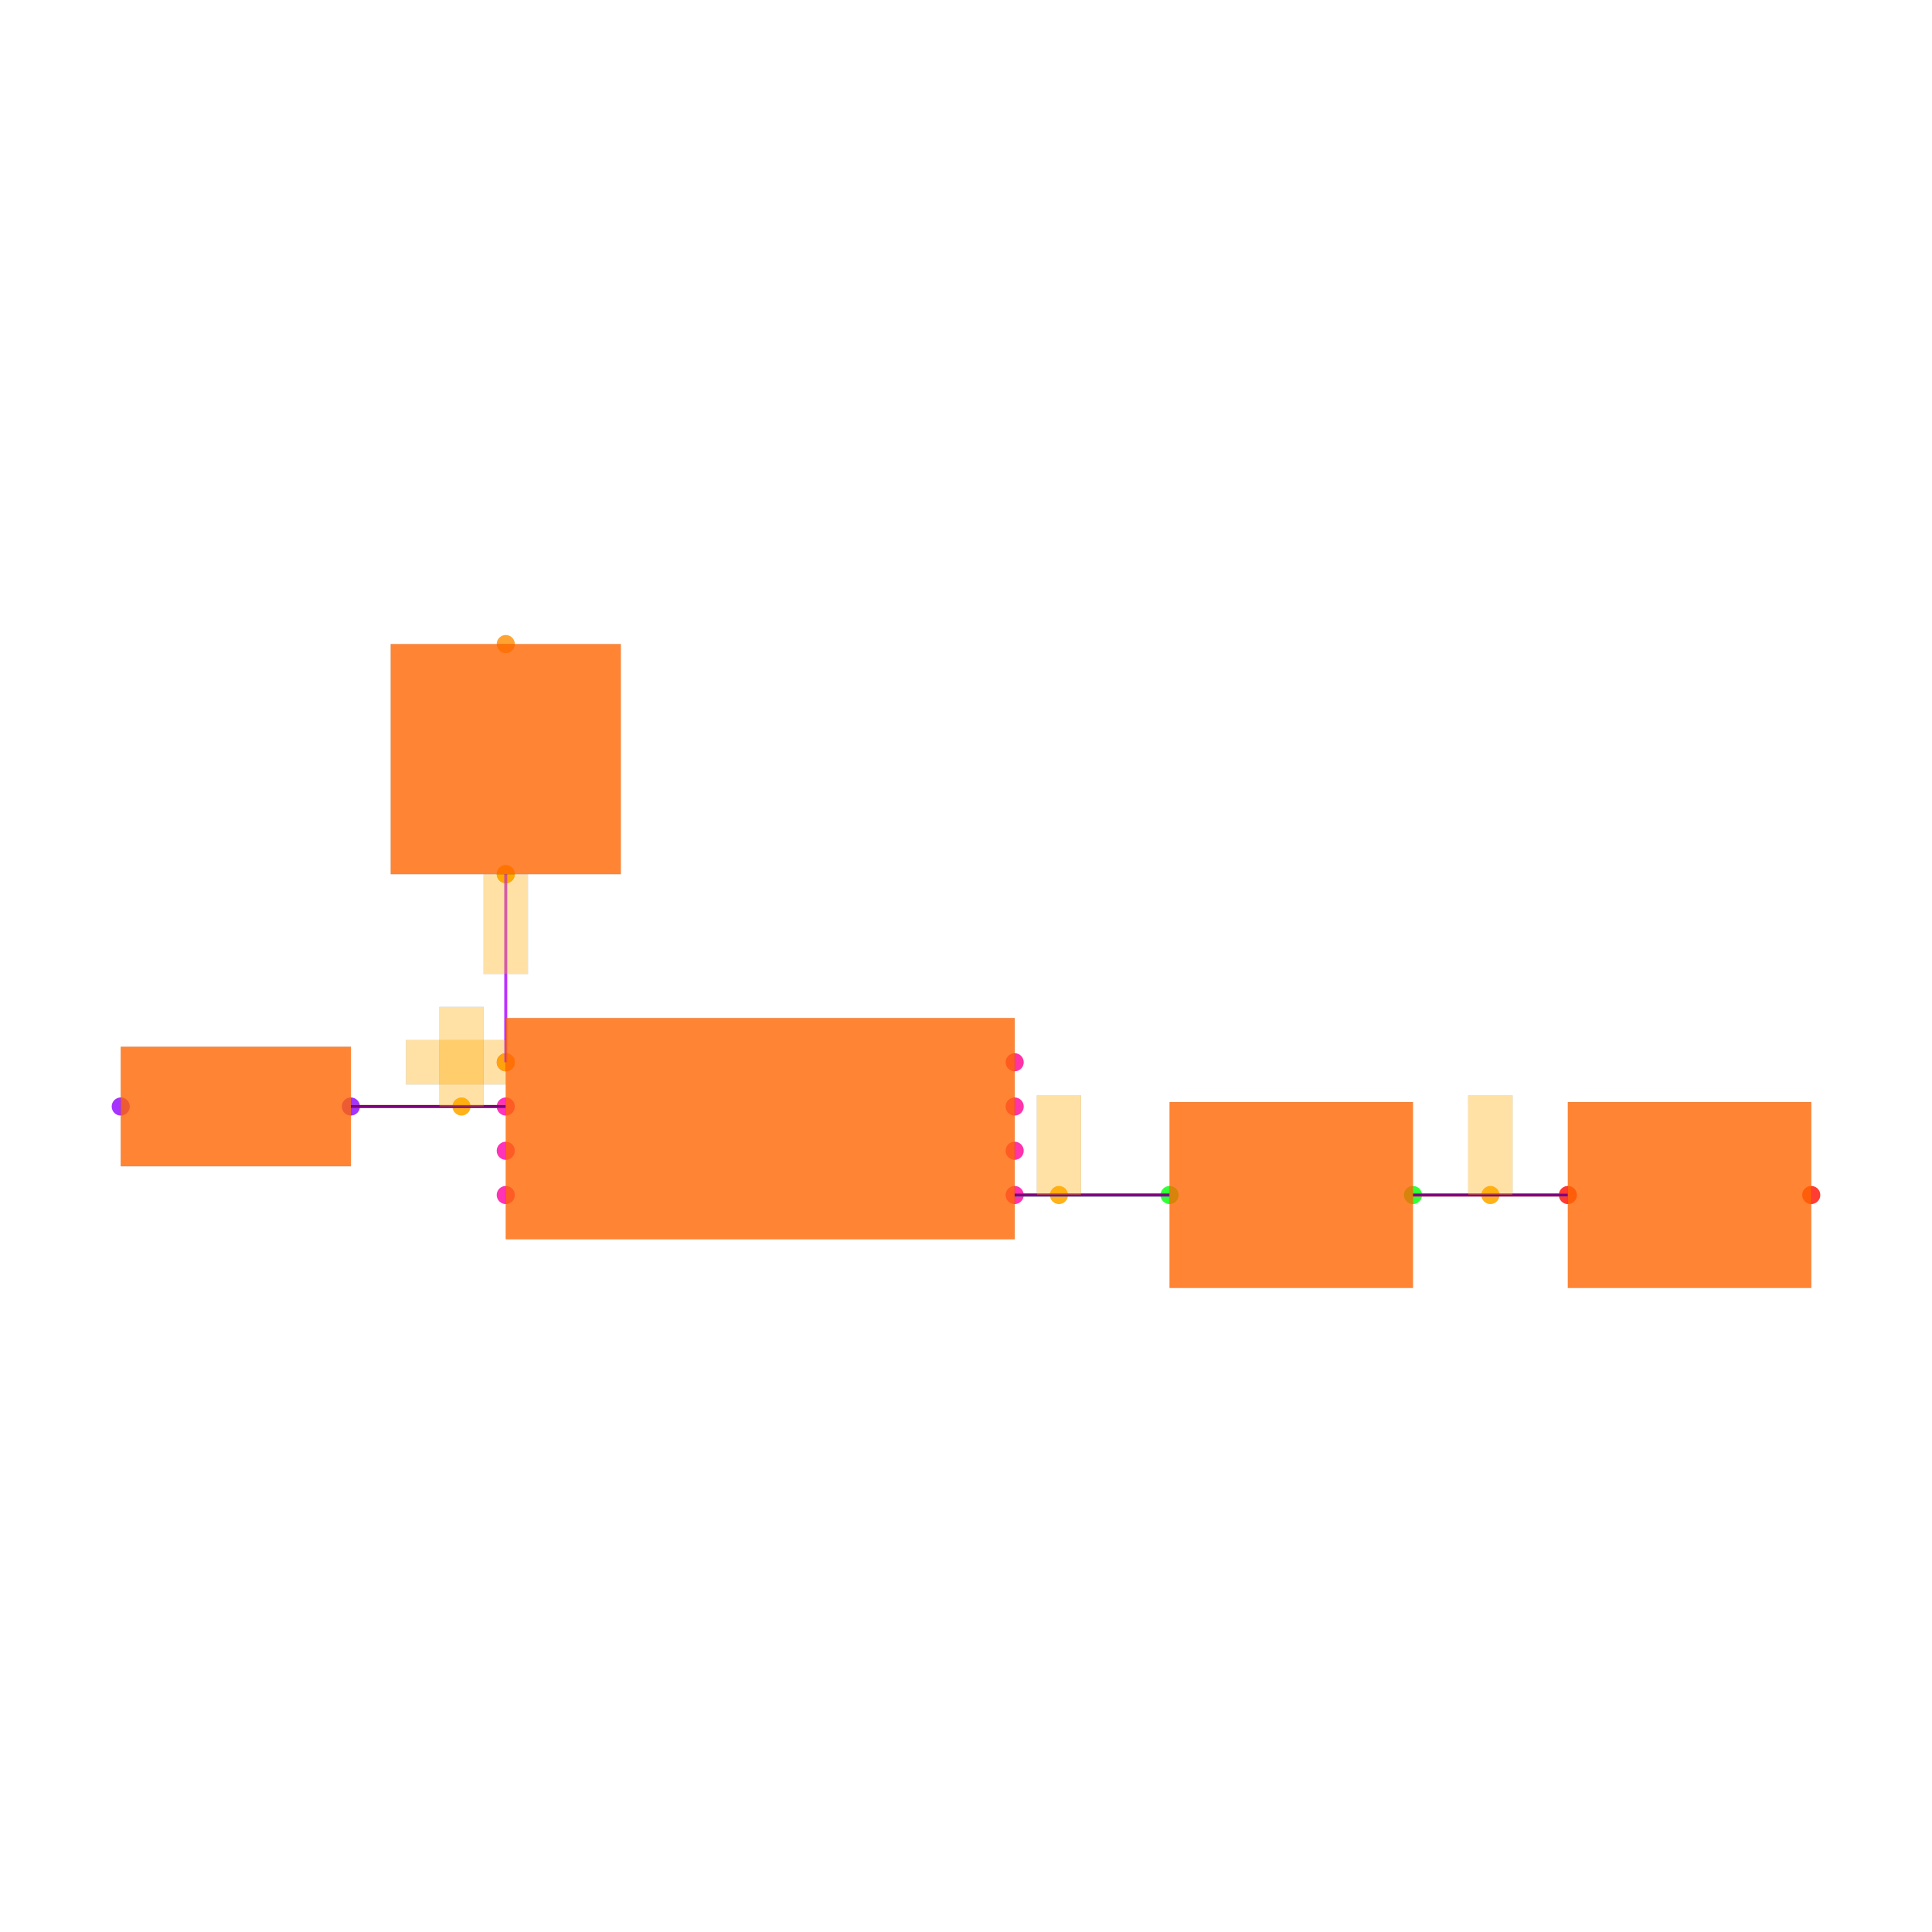
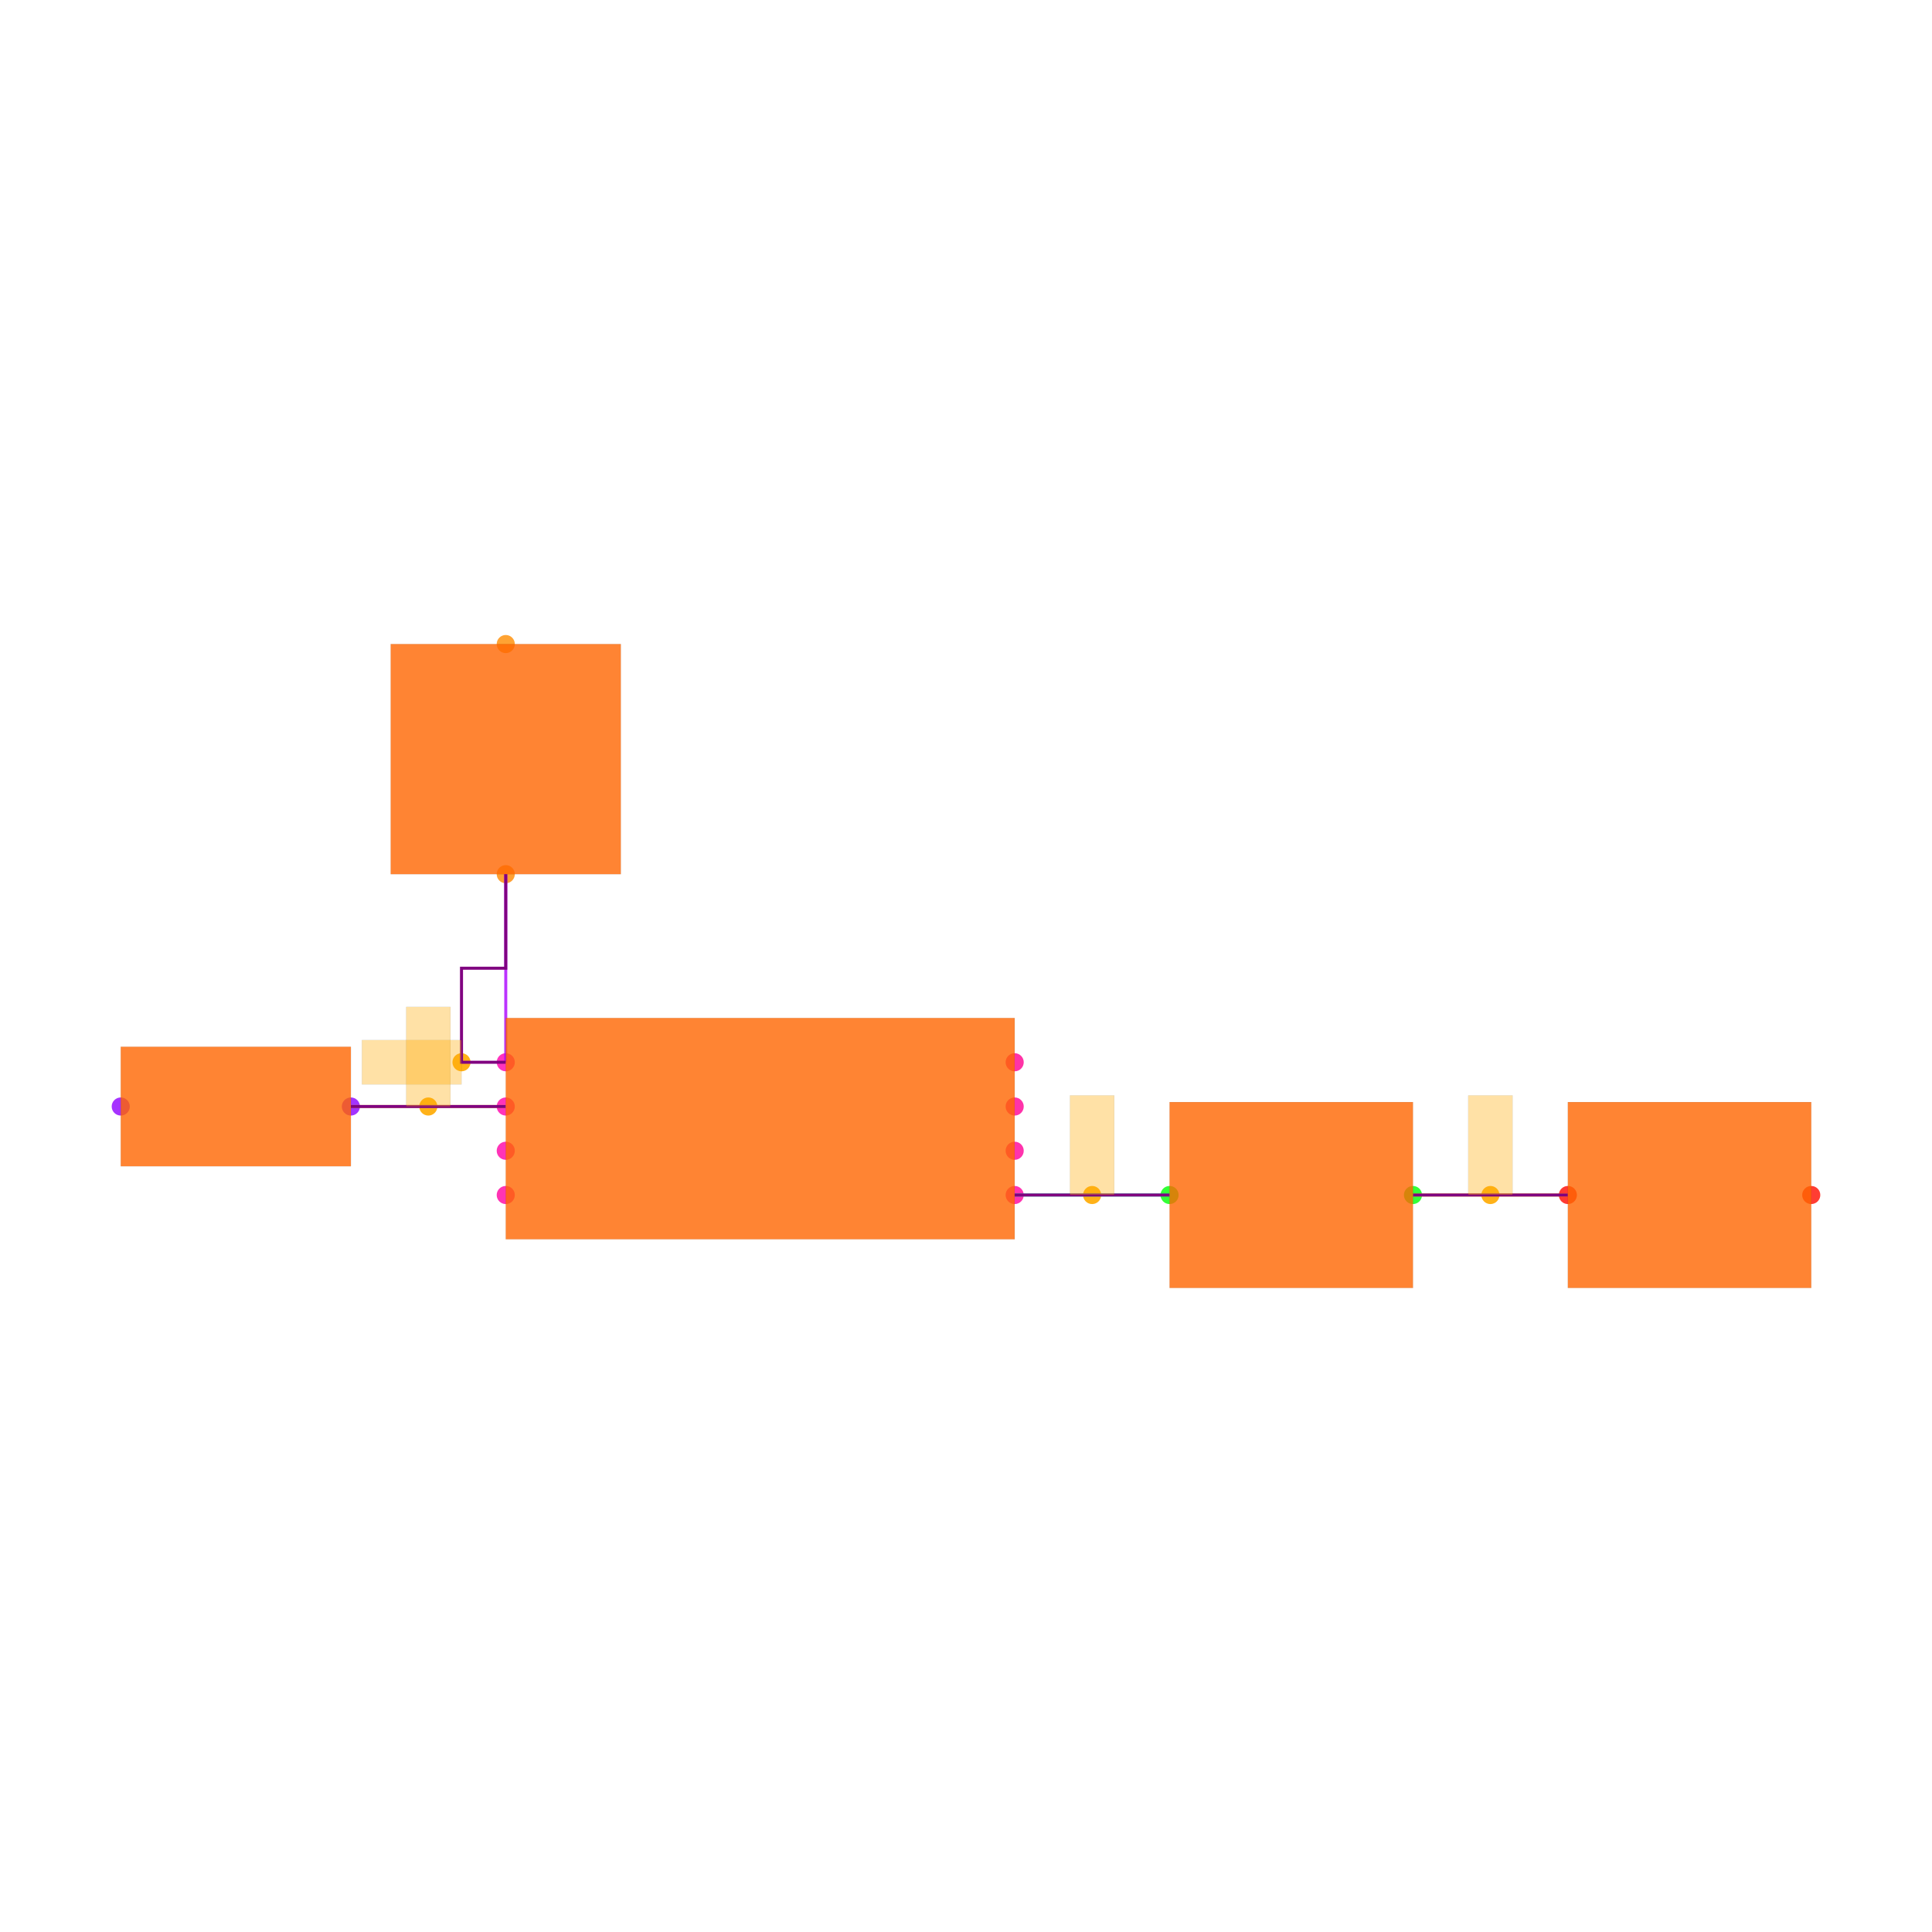
<svg xmlns="http://www.w3.org/2000/svg" width="640" height="640" viewBox="0 0 640 640">
  <rect width="100%" height="100%" fill="white" />
  <g>
    <circle data-type="point" data-label="U1.1 x-" data-x="-1.15" data-y="0.30000000000000004" cx="167.539" cy="351.885" r="3" fill="hsl(319, 100%, 50%, 0.8)" />
  </g>
  <g>
    <circle data-type="point" data-label="U1.2 x-" data-x="-1.15" data-y="0.10000000000000003" cx="167.539" cy="366.545" r="3" fill="hsl(320, 100%, 50%, 0.8)" />
  </g>
  <g>
    <circle data-type="point" data-label="U1.3 x-" data-x="-1.15" data-y="-0.09999999999999998" cx="167.539" cy="381.204" r="3" fill="hsl(321, 100%, 50%, 0.8)" />
  </g>
  <g>
    <circle data-type="point" data-label="U1.4 x-" data-x="-1.15" data-y="-0.30000000000000004" cx="167.539" cy="395.864" r="3" fill="hsl(322, 100%, 50%, 0.8)" />
  </g>
  <g>
    <circle data-type="point" data-label="U1.5 x+" data-x="1.15" data-y="-0.30000000000000004" cx="336.126" cy="395.864" r="3" fill="hsl(323, 100%, 50%, 0.8)" />
  </g>
  <g>
    <circle data-type="point" data-label="U1.6 x+" data-x="1.15" data-y="-0.10000000000000003" cx="336.126" cy="381.204" r="3" fill="hsl(324, 100%, 50%, 0.8)" />
  </g>
  <g>
    <circle data-type="point" data-label="U1.7 x+" data-x="1.15" data-y="0.09999999999999998" cx="336.126" cy="366.545" r="3" fill="hsl(325, 100%, 50%, 0.8)" />
  </g>
  <g>
    <circle data-type="point" data-label="U1.8 x+" data-x="1.15" data-y="0.30000000000000004" cx="336.126" cy="351.885" r="3" fill="hsl(326, 100%, 50%, 0.8)" />
  </g>
  <g>
    <circle data-type="point" data-label="D1.1 y-" data-x="-1.1500000000000004" data-y="1.15" cx="167.539" cy="289.581" r="3" fill="hsl(32, 100%, 50%, 0.8)" />
  </g>
  <g>
    <circle data-type="point" data-label="D1.2 y+" data-x="-1.1500000000000004" data-y="2.1900000000000004" cx="167.539" cy="213.351" r="3" fill="hsl(33, 100%, 50%, 0.8)" />
  </g>
  <g>
    <circle data-type="point" data-label="D2.1 x+" data-x="-1.85" data-y="0.10000000000000002" cx="116.23" cy="366.545" r="3" fill="hsl(273, 100%, 50%, 0.8)" />
  </g>
  <g>
    <circle data-type="point" data-label="D2.2 x-" data-x="-2.89" data-y="0.10000000000000016" cx="40" cy="366.545" r="3" fill="hsl(274, 100%, 50%, 0.8)" />
  </g>
  <g>
    <circle data-type="point" data-label="C1.1 x-" data-x="1.8499999999999996" data-y="-0.3000000000000007" cx="387.435" cy="395.864" r="3" fill="hsl(121, 100%, 50%, 0.8)" />
  </g>
  <g>
    <circle data-type="point" data-label="C1.2 x+" data-x="2.95" data-y="-0.3000000000000007" cx="468.063" cy="395.864" r="3" fill="hsl(122, 100%, 50%, 0.8)" />
  </g>
  <g>
    <circle data-type="point" data-label="C2.1 x-" data-x="3.6500000000000004" data-y="-0.3000000000000007" cx="519.372" cy="395.864" r="3" fill="hsl(2, 100%, 50%, 0.8)" />
  </g>
  <g>
    <circle data-type="point" data-label="C2.2 x+" data-x="4.75" data-y="-0.3000000000000007" cx="600" cy="395.864" r="3" fill="hsl(3, 100%, 50%, 0.8)" />
  </g>
  <g>
-     <circle data-type="point" data-label="" data-x="1.3499999999999999" data-y="-0.30000000000000004" cx="350.785" cy="395.864" r="3" fill="hsl(40, 100%, 50%, 0.9)" />
+     <circle data-type="point" data-label="" data-x="-1.3499999999999999" data-y="0.30000000000000004" cx="152.88" cy="351.885" r="3" fill="hsl(40, 100%, 50%, 0.9)" />
+   </g>
+   <g>
+     <circle data-type="point" data-label="" data-x="-1.5" data-y="0.10000000000000003" cx="141.885" cy="366.545" r="3" fill="hsl(40, 100%, 50%, 0.9)" />
+   </g>
+   <g>
+     <circle data-type="point" data-label="" data-x="1.4999999999999998" data-y="-0.3000000000000004" cx="361.78" cy="395.864" r="3" fill="hsl(40, 100%, 50%, 0.9)" />
  </g>
  <g>
    <circle data-type="point" data-label="" data-x="3.3000000000000003" data-y="-0.3000000000000007" cx="493.717" cy="395.864" r="3" fill="hsl(40, 100%, 50%, 0.9)" />
-   </g>
-   <g>
-     <circle data-type="point" data-label="" data-x="-1.15" data-y="0.30000000000000004" cx="167.539" cy="351.885" r="3" fill="hsl(40, 100%, 50%, 0.9)" />
-   </g>
-   <g>
-     <circle data-type="point" data-label="" data-x="-1.1500000000000004" data-y="1.15" cx="167.539" cy="289.581" r="3" fill="hsl(40, 100%, 50%, 0.9)" />
-   </g>
-   <g>
-     <circle data-type="point" data-label="" data-x="-1.3499999999999999" data-y="0.10000000000000003" cx="152.88" cy="366.545" r="3" fill="hsl(40, 100%, 50%, 0.9)" />
  </g>
  <g>
    <polyline data-points="1.15,-0.30000000000000004 1.8499999999999996,-0.3000000000000007" data-type="line" data-label="" points="336.126,395.864 387.435,395.864" fill="none" stroke="hsl(160, 100%, 50%, 0.8)" stroke-width="1" />
  </g>
  <g>
    <polyline data-points="2.95,-0.3000000000000007 3.6500000000000004,-0.3000000000000007" data-type="line" data-label="" points="468.063,395.864 519.372,395.864" fill="none" stroke="hsl(48, 100%, 50%, 0.8)" stroke-width="1" />
  </g>
  <g>
    <polyline data-points="-1.15,0.30000000000000004 -1.1500000000000004,1.15" data-type="line" data-label="" points="167.539,351.885 167.539,289.581" fill="none" stroke="hsl(280, 100%, 50%, 0.8)" stroke-width="1" />
  </g>
  <g>
    <polyline data-points="-1.15,0.10000000000000003 -1.85,0.10000000000000002" data-type="line" data-label="" points="167.539,366.545 116.23,366.545" fill="none" stroke="hsl(48, 100%, 50%, 0.8)" stroke-width="1" />
  </g>
  <g>
-     <polyline data-points="1.15,-0.30000000000000004 1.3499999999999999,-0.30000000000000004 1.4999999999999998,-0.30000000000000004 1.4999999999999998,-0.3000000000000007 1.6499999999999997,-0.3000000000000007 1.8499999999999996,-0.3000000000000007" data-type="line" data-label="" points="336.126,395.864 350.785,395.864 361.78,395.864 361.78,395.864 372.775,395.864 387.435,395.864" fill="none" stroke="purple" stroke-width="1" />
+     <polyline data-points="1.15,-0.30000000000000004 1.8499999999999996,-0.3000000000000007" data-type="line" data-label="" points="336.126,395.864 387.435,395.864" fill="none" stroke="purple" stroke-width="1" />
  </g>
  <g>
    <polyline data-points="2.95,-0.3000000000000007 3.6500000000000004,-0.3000000000000007" data-type="line" data-label="" points="468.063,395.864 519.372,395.864" fill="none" stroke="purple" stroke-width="1" />
  </g>
  <g>
-     <polyline data-points="-1.15,0.10000000000000003 -1.3499999999999999,0.10000000000000003 -1.5,0.10000000000000003 -1.5,0.10000000000000002 -1.6500000000000001,0.10000000000000002 -1.85,0.10000000000000002" data-type="line" data-label="" points="167.539,366.545 152.88,366.545 141.885,366.545 141.885,366.545 130.89,366.545 116.23,366.545" fill="none" stroke="purple" stroke-width="1" />
+     <polyline data-points="-1.15,0.30000000000000004 -1.3499999999999999,0.30000000000000004 -1.3499999999999999,0.7250000000000001 -1.1500000000000004,0.7250000000000001 -1.1500000000000004,1.15" data-type="line" data-label="" points="167.539,351.885 152.88,351.885 152.88,320.733 167.539,320.733 167.539,289.581" fill="none" stroke="purple" stroke-width="1" />
+   </g>
+   <g>
+     <polyline data-points="-1.15,0.10000000000000003 -1.85,0.10000000000000002" data-type="line" data-label="" points="167.539,366.545 116.23,366.545" fill="none" stroke="purple" stroke-width="1" />
  </g>
  <g>
    <rect data-type="rect" data-label="schematic_component_0" data-x="0" data-y="0" x="167.539" y="337.225" width="168.586" height="73.298" fill="hsl(24, 100%, 50%, 0.8)" stroke="black" stroke-width="0.014" />
  </g>
  <g>
    <rect data-type="rect" data-label="schematic_component_1" data-x="-1.1500000000000004" data-y="1.6700000000000002" x="129.424" y="213.351" width="76.23" height="76.23" fill="hsl(24, 100%, 50%, 0.8)" stroke="black" stroke-width="0.014" />
  </g>
  <g>
    <rect data-type="rect" data-label="schematic_component_2" data-x="-2.37" data-y="0.10000000000000009" x="40" y="346.754" width="76.23" height="39.581" fill="hsl(24, 100%, 50%, 0.8)" stroke="black" stroke-width="0.014" />
  </g>
  <g>
    <rect data-type="rect" data-label="schematic_component_3" data-x="2.4" data-y="-0.3000000000000007" x="387.435" y="365.079" width="80.628" height="61.571" fill="hsl(24, 100%, 50%, 0.8)" stroke="black" stroke-width="0.014" />
  </g>
  <g>
    <rect data-type="rect" data-label="schematic_component_4" data-x="4.2" data-y="-0.3000000000000007" x="519.372" y="365.079" width="80.628" height="61.571" fill="hsl(24, 100%, 50%, 0.8)" stroke="black" stroke-width="0.014" />
  </g>
  <g>
-     <rect data-type="rect" data-label="" data-x="1.3499999999999999" data-y="-0.07500000000000004" x="343.455" y="362.88" width="14.66" height="32.984" fill="hsl(40, 100%, 50%, 0.35)" stroke="black" stroke-width="0.014" />
+     <rect data-type="rect" data-label="" data-x="-1.575" data-y="0.30000000000000004" x="119.895" y="344.555" width="32.984" height="14.66" fill="hsl(40, 100%, 50%, 0.35)" stroke="black" stroke-width="0.014" />
+   </g>
+   <g>
+     <rect data-type="rect" data-label="" data-x="-1.5" data-y="0.32500000000000007" x="134.555" y="333.56" width="14.66" height="32.984" fill="hsl(40, 100%, 50%, 0.35)" stroke="black" stroke-width="0.014" />
+   </g>
+   <g>
+     <rect data-type="rect" data-label="" data-x="1.4999999999999998" data-y="-0.07500000000000037" x="354.45" y="362.88" width="14.66" height="32.984" fill="hsl(40, 100%, 50%, 0.35)" stroke="black" stroke-width="0.014" />
  </g>
  <g>
    <rect data-type="rect" data-label="" data-x="3.3000000000000003" data-y="-0.0750000000000007" x="486.387" y="362.88" width="14.66" height="32.984" fill="hsl(40, 100%, 50%, 0.35)" stroke="black" stroke-width="0.014" />
-   </g>
-   <g>
-     <rect data-type="rect" data-label="" data-x="-1.376" data-y="0.30000000000000004" x="134.482" y="344.555" width="32.984" height="14.66" fill="hsl(40, 100%, 50%, 0.35)" stroke="black" stroke-width="0.014" />
-   </g>
-   <g>
-     <rect data-type="rect" data-label="" data-x="-1.1500000000000004" data-y="0.9239999999999999" x="160.209" y="289.654" width="14.66" height="32.984" fill="hsl(40, 100%, 50%, 0.35)" stroke="black" stroke-width="0.014" />
-   </g>
-   <g>
-     <rect data-type="rect" data-label="" data-x="-1.3499999999999999" data-y="0.32500000000000007" x="145.55" y="333.56" width="14.66" height="32.984" fill="hsl(40, 100%, 50%, 0.35)" stroke="black" stroke-width="0.014" />
  </g>
  <g id="crosshair" style="display: none">
    <line id="crosshair-h" y1="0" y2="640" stroke="#666" stroke-width="0.5" />
    <line id="crosshair-v" x1="0" x2="640" stroke="#666" stroke-width="0.5" />
    <text id="coordinates" font-family="monospace" font-size="12" fill="#666" />
  </g>
</svg>
